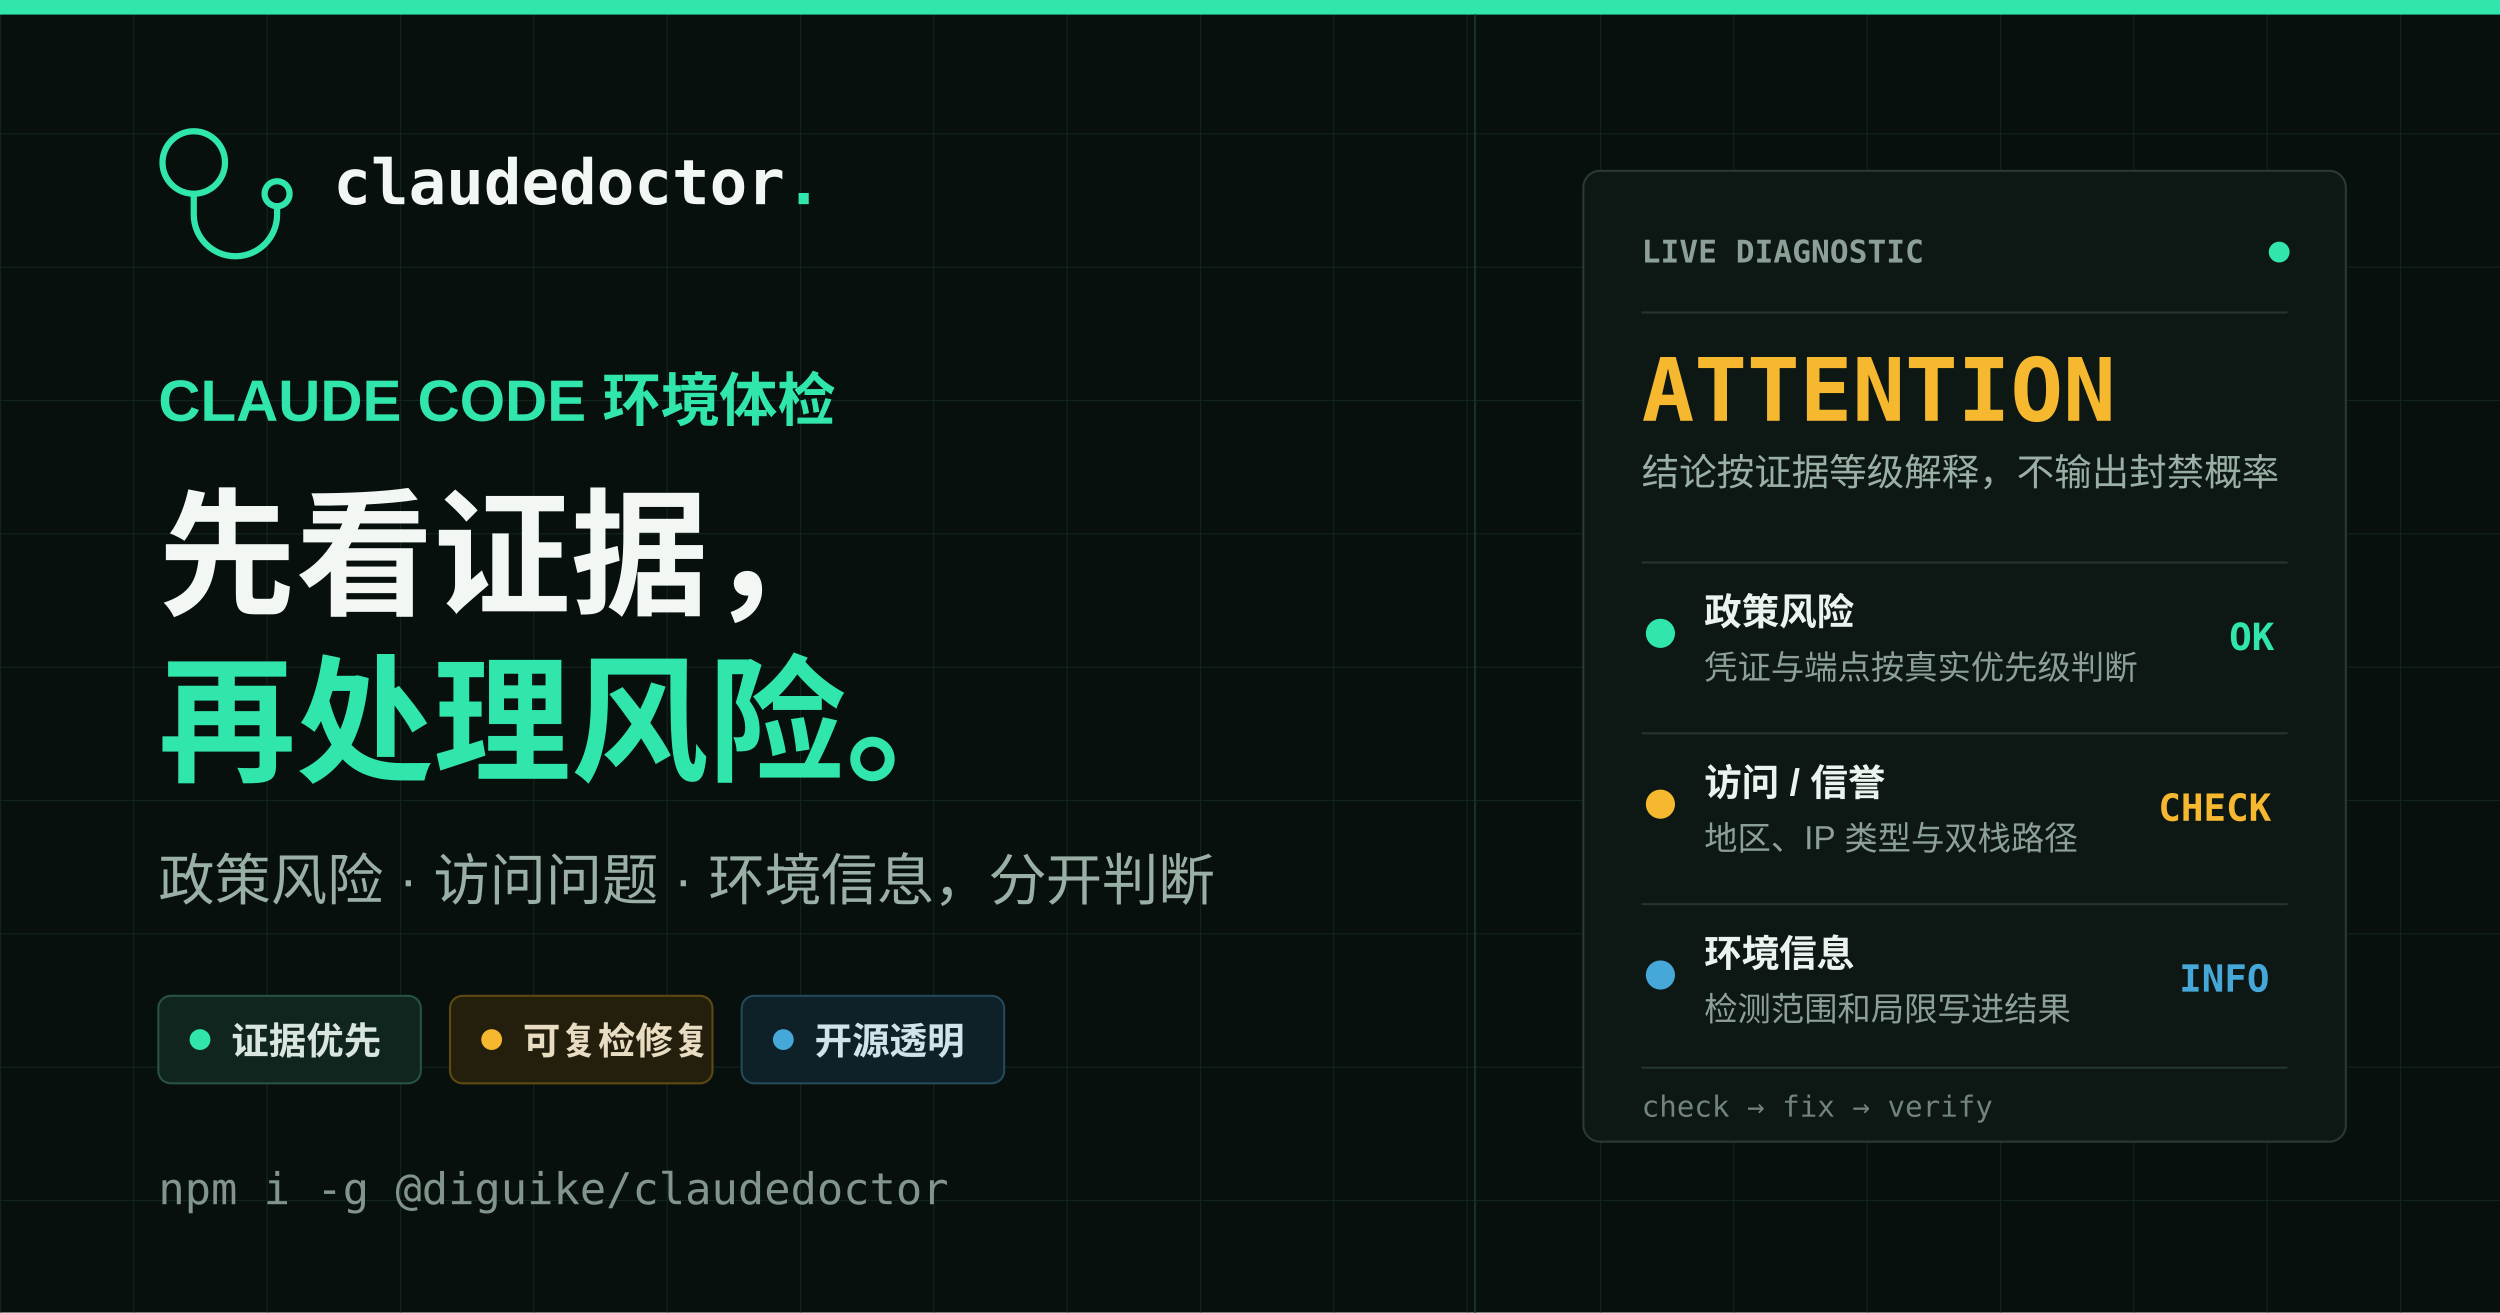
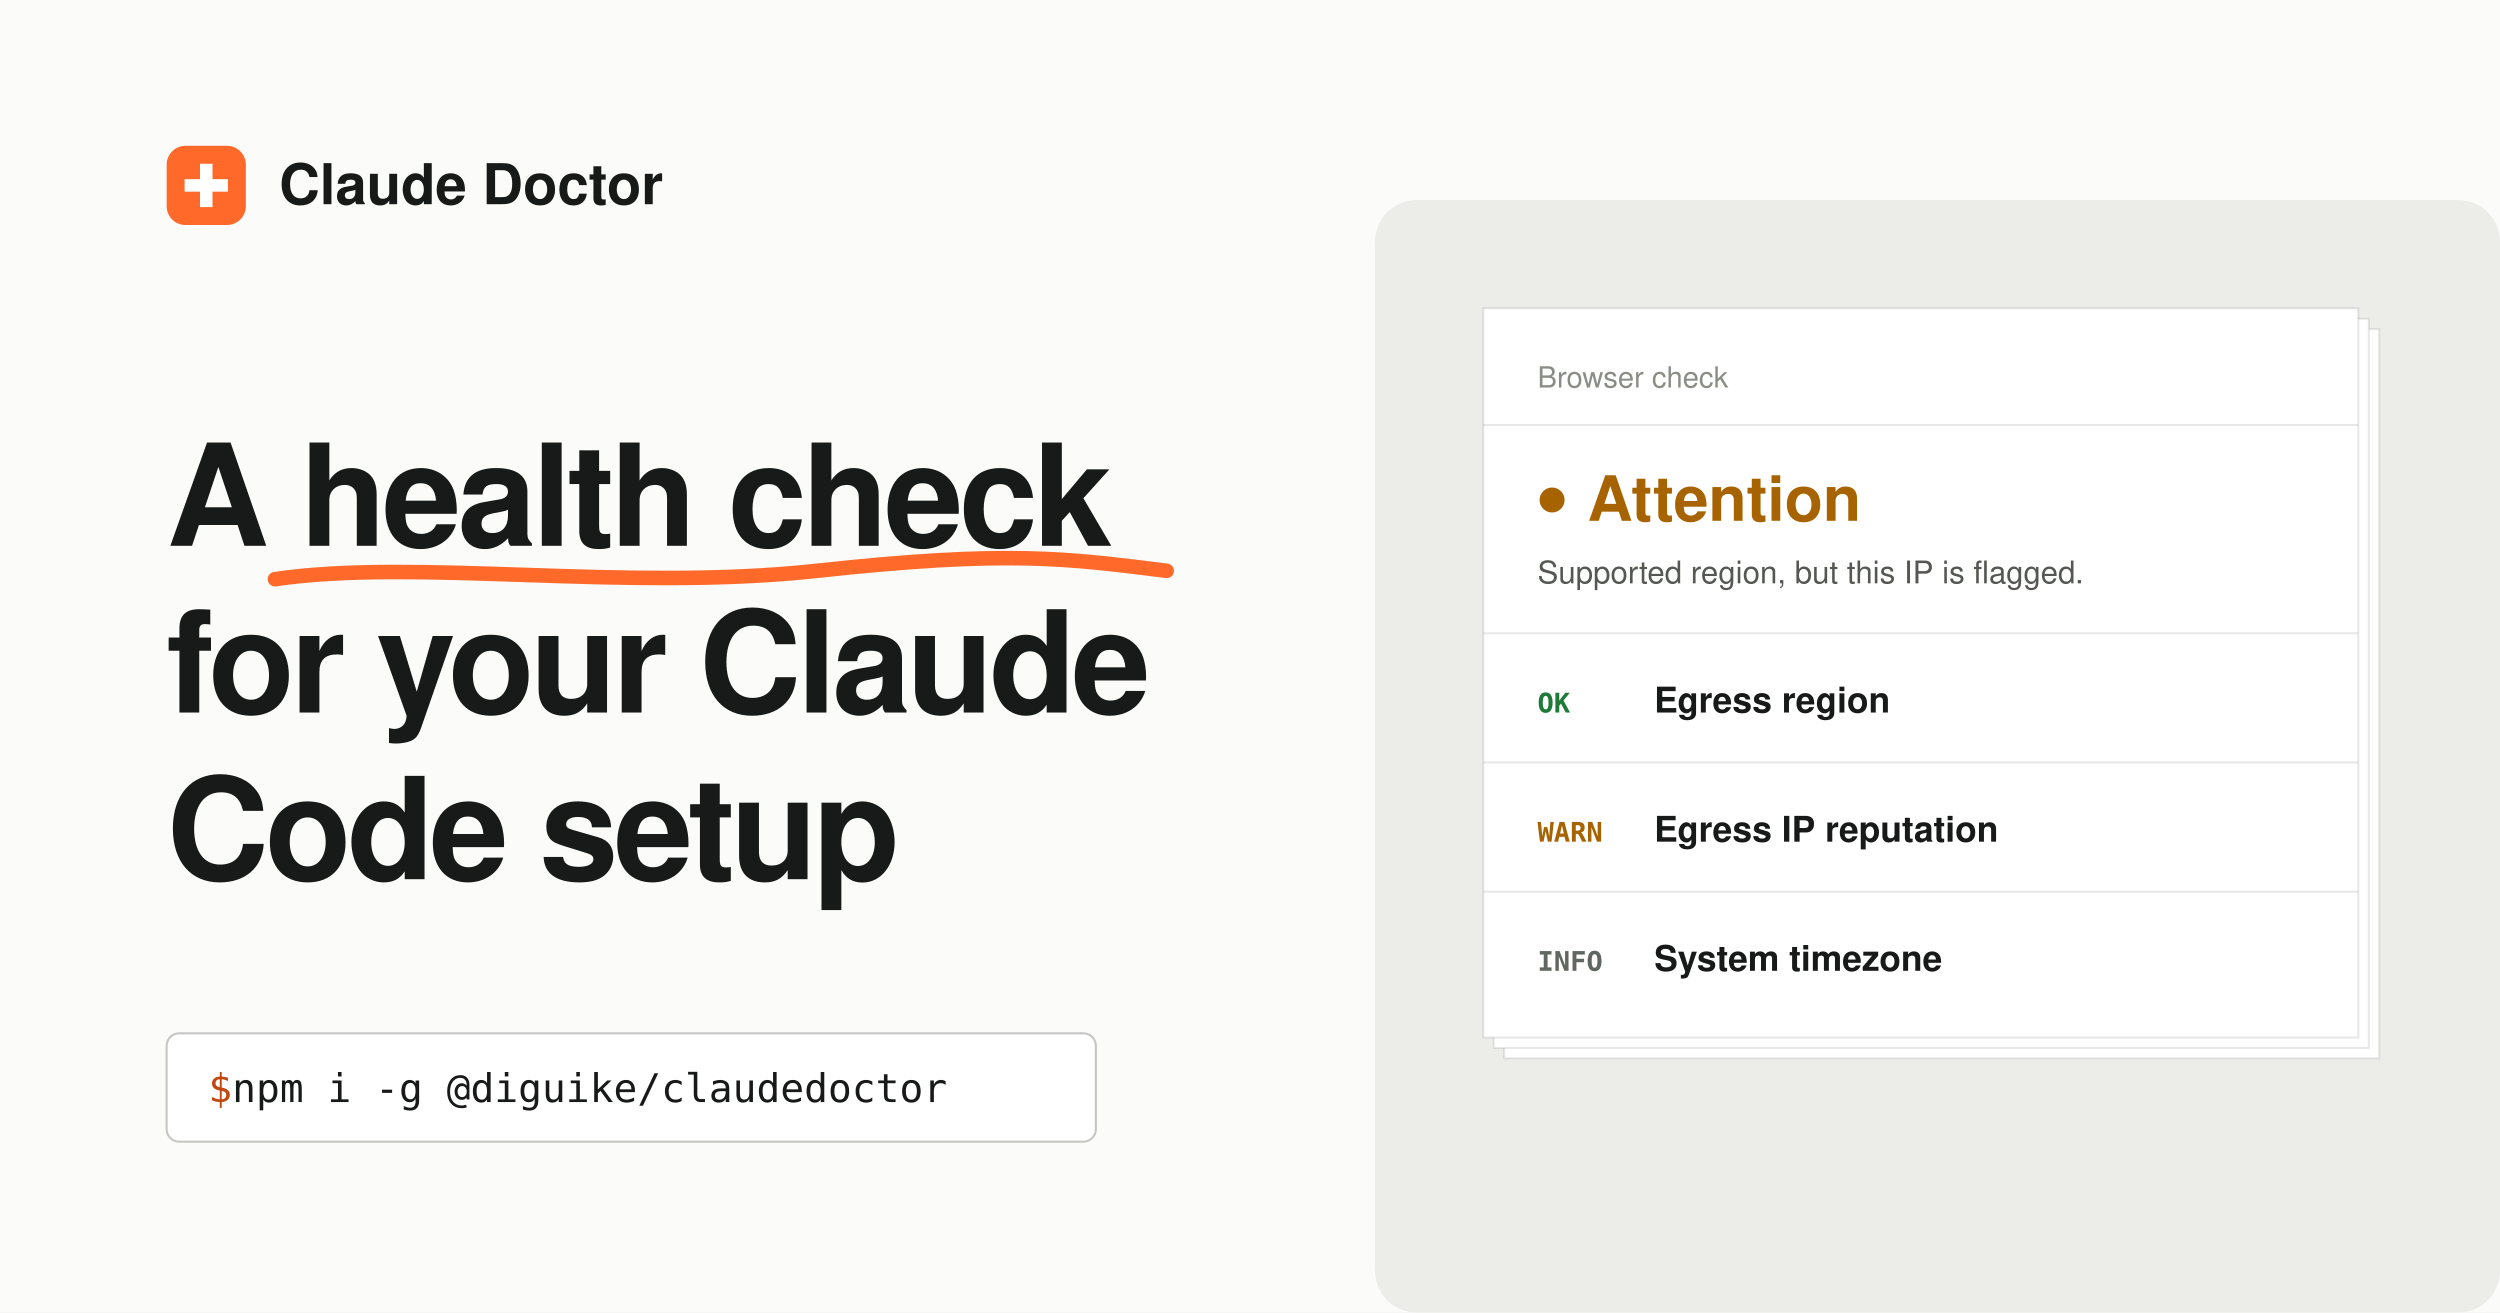
<svg xmlns="http://www.w3.org/2000/svg" width="1200" height="630" viewBox="0 0 1200 630">
-   <defs>
-     <pattern id="grid" width="64" height="64" patternUnits="userSpaceOnUse">
-       <path d="M64 0H0V64" fill="none" stroke="#173128" stroke-width="1" />
-     </pattern>
-   </defs>
-   <rect width="1200" height="630" fill="#07100C" />
-   <rect width="1200" height="630" fill="url(#grid)" opacity="0.62" />
-   <rect width="1200" height="7" fill="#31E6AC" />
-   <path d="M708 7V630" stroke="#173128" stroke-width="1" />
-   <g transform="translate(76 66)">
-     <circle cx="17" cy="12" r="15" fill="none" stroke="#31E6AC" stroke-width="3" />
-     <path d="M17 27v10a20 20 0 0 0 40 0v-8" fill="none" stroke="#31E6AC" stroke-width="3" />
-     <circle cx="57" cy="27" r="6" fill="#07100C" stroke="#31E6AC" stroke-width="3" />
-     <text x="84" y="32" font-family="ui-monospace, SFMono-Regular, Menlo, monospace" font-size="30" font-weight="700" fill="#F2F7F4">claudedoctor<tspan fill="#31E6AC">.</tspan>
-     </text>
+   <rect width="1200" height="630" fill="#FBFBFA" />
+   <g transform="translate(80 70)">
+     <rect width="38" height="38" rx="9" fill="#FF6A2B" />
+     <path d="M16 8.6h6V16h7.4v6H22v7.4h-6V22H8.6v-6H16z" fill="#FFFFFF" />
+     <text x="54" y="28" font-family="Helvetica Neue, Helvetica, Arial, sans-serif" font-size="27" font-weight="800" fill="#171A18">Claude Doctor</text>
  </g>
-   <text x="76" y="202" font-family="Arial, PingFang SC, Microsoft YaHei, sans-serif" font-size="28" font-weight="700" fill="#31E6AC">CLAUDE CODE 环境体检</text>
-   <text x="76" y="290" font-family="Arial, PingFang SC, Microsoft YaHei, sans-serif" font-size="66" font-weight="800" fill="#F2F7F4">先看证据，</text>
-   <text x="76" y="370" font-family="Arial, PingFang SC, Microsoft YaHei, sans-serif" font-size="66" font-weight="800" fill="#31E6AC">再处理风险。</text>
-   <text x="76" y="432" font-family="Arial, PingFang SC, Microsoft YaHei, sans-serif" font-size="27" fill="#9AAFA5">政策风险 · 访问问题 · 环境信息，分开判断</text>
-   <g font-family="Arial, PingFang SC, Microsoft YaHei, sans-serif" font-size="18" font-weight="700">
-     <rect x="76" y="478" width="126" height="42" rx="6" fill="#10251D" stroke="#285342" />
-     <circle cx="96" cy="499" r="5" fill="#31E6AC" />
-     <text x="111" y="506" fill="#D8E6DF">证据优先</text>
-     <rect x="216" y="478" width="126" height="42" rx="6" fill="#241E0D" stroke="#5E4912" />
-     <circle cx="236" cy="499" r="5" fill="#F5B82E" />
-     <text x="251" y="506" fill="#E8DDC2">可复检修复</text>
-     <rect x="356" y="478" width="126" height="42" rx="6" fill="#0E2028" stroke="#23495A" />
-     <circle cx="376" cy="499" r="5" fill="#45A8D8" />
-     <text x="391" y="506" fill="#D1E3EA">开源透明</text>
-   </g>
-   <text x="76" y="578" font-family="ui-monospace, SFMono-Regular, Menlo, monospace" font-size="21" fill="#82958C">npm i -g @diguike/claudedoctor</text>
-   <g transform="translate(760 82)">
-     <rect width="366" height="466" rx="8" fill="#0D1713" stroke="#2A3A33" />
-     <text x="28" y="44" font-family="ui-monospace, SFMono-Regular, Menlo, monospace" font-size="15" font-weight="700" fill="#8CA097">LIVE DIAGNOSTIC</text>
-     <circle cx="334" cy="39" r="5" fill="#31E6AC" />
-     <path d="M28 68H338" stroke="#24352E" />
-     <text x="28" y="120" font-family="ui-monospace, SFMono-Regular, Menlo, monospace" font-size="42" font-weight="800" fill="#F5B82E">ATTENTION</text>
-     <text x="28" y="151" font-family="Arial, PingFang SC, Microsoft YaHei, sans-serif" font-size="18" fill="#9AAFA5">结论按证据等级解释，不输出封禁概率</text>
-     <g font-family="Arial, PingFang SC, Microsoft YaHei, sans-serif">
-       <path d="M28 188H338" stroke="#24352E" />
-       <circle cx="37" cy="222" r="7" fill="#31E6AC" />
-       <text x="58" y="218" font-size="18" font-weight="700" fill="#ECF3EF">政策风险</text>
-       <text x="58" y="244" font-size="16" fill="#8CA097">凭证与端点按真实优先级判断</text>
-       <text x="310" y="230" font-family="ui-monospace, SFMono-Regular, Menlo, monospace" font-size="18" font-weight="700" fill="#31E6AC">OK</text>
-       <path d="M28 270H338" stroke="#24352E" />
-       <circle cx="37" cy="304" r="7" fill="#F5B82E" />
-       <text x="58" y="300" font-size="18" font-weight="700" fill="#ECF3EF">访问 / 信誉</text>
-       <text x="58" y="326" font-size="16" fill="#8CA097">地区、IP 类型与双栈路径</text>
-       <text x="276" y="312" font-family="ui-monospace, SFMono-Regular, Menlo, monospace" font-size="18" font-weight="700" fill="#F5B82E">CHECK</text>
-       <path d="M28 352H338" stroke="#24352E" />
-       <circle cx="37" cy="386" r="7" fill="#45A8D8" />
-       <text x="58" y="382" font-size="18" font-weight="700" fill="#ECF3EF">环境信息</text>
-       <text x="58" y="408" font-size="16" fill="#8CA097">检测范围和局限写进结果</text>
-       <text x="286" y="394" font-family="ui-monospace, SFMono-Regular, Menlo, monospace" font-size="18" font-weight="700" fill="#45A8D8">INFO</text>
+   <text font-family="Helvetica Neue, Helvetica, Arial, sans-serif" font-size="68" font-weight="800" letter-spacing="-2" fill="#171A18">
+     <tspan x="80" y="262">A health check</tspan>
+     <tspan x="80" y="342">for your Claude</tspan>
+     <tspan x="80" y="422">Code setup</tspan>
+   </text>
+   <path d="M132 278C200 268 300 284 392 274s120-6 168 0" fill="none" stroke="#FF6A2B" stroke-width="7" stroke-linecap="round" />
+   <rect x="80" y="496" width="446" height="52" rx="6" fill="#FFFFFF" stroke="#171A18" stroke-opacity=".24" />
+   <text x="100" y="529" font-family="SF Mono, Menlo, Consolas, monospace" font-size="19" fill="#171A18">
+     <tspan fill="#C2470F">$ </tspan>npm i -g @diguike/claudedoctor</text>
+   <rect x="660" y="96" width="540" height="534" rx="20" fill="#ECECE9" />
+   <g transform="translate(712 148)" font-family="Helvetica Neue, Helvetica, Arial, sans-serif">
+     <rect x="10" y="10" width="420" height="350" fill="#FFFFFF" stroke="#171A18" stroke-opacity=".1" />
+     <rect x="5" y="5" width="420" height="350" fill="#FFFFFF" stroke="#171A18" stroke-opacity=".1" />
+     <rect width="420" height="350" fill="#FFFFFF" stroke="#171A18" stroke-opacity=".1" />
+     <text x="26" y="38" font-size="14" fill="#8A8D86">Browser check</text>
+     <path d="M0 56H420" stroke="#171A18" stroke-opacity=".1" />
+     <circle cx="33" cy="92" r="6" fill="#A66300" />
+     <text x="50" y="102" font-size="30" font-weight="800" fill="#A66300">Attention</text>
+     <text x="26" y="132" font-size="15" fill="#555852">Supported region, but this IP is flagged.</text>
+     <path d="M0 156H420" stroke="#171A18" stroke-opacity=".1" />
+     <g font-size="17">
+       <text x="26" y="194" font-family="SF Mono, Menlo, monospace" font-size="13" font-weight="700" fill="#1F7A3A">OK</text>
+       <text x="82" y="194" font-weight="700" fill="#171A18">Egress region</text>
+       <path d="M0 218H420" stroke="#171A18" stroke-opacity=".1" />
+       <text x="26" y="256" font-family="SF Mono, Menlo, monospace" font-size="13" font-weight="700" fill="#A66300">WARN</text>
+       <text x="82" y="256" font-weight="700" fill="#171A18">Egress IP reputation</text>
+       <path d="M0 280H420" stroke="#171A18" stroke-opacity=".1" />
+       <text x="26" y="318" font-family="SF Mono, Menlo, monospace" font-size="13" font-weight="700" fill="#606761">INFO</text>
+       <text x="82" y="318" font-weight="700" fill="#171A18">System timezone</text>
    </g>
-     <rect x="28" y="430" width="310" height="1" fill="#24352E" />
-     <text x="28" y="454" font-family="ui-monospace, SFMono-Regular, Menlo, monospace" font-size="14" fill="#71847B">check → fix → verify</text>
  </g>
</svg>
